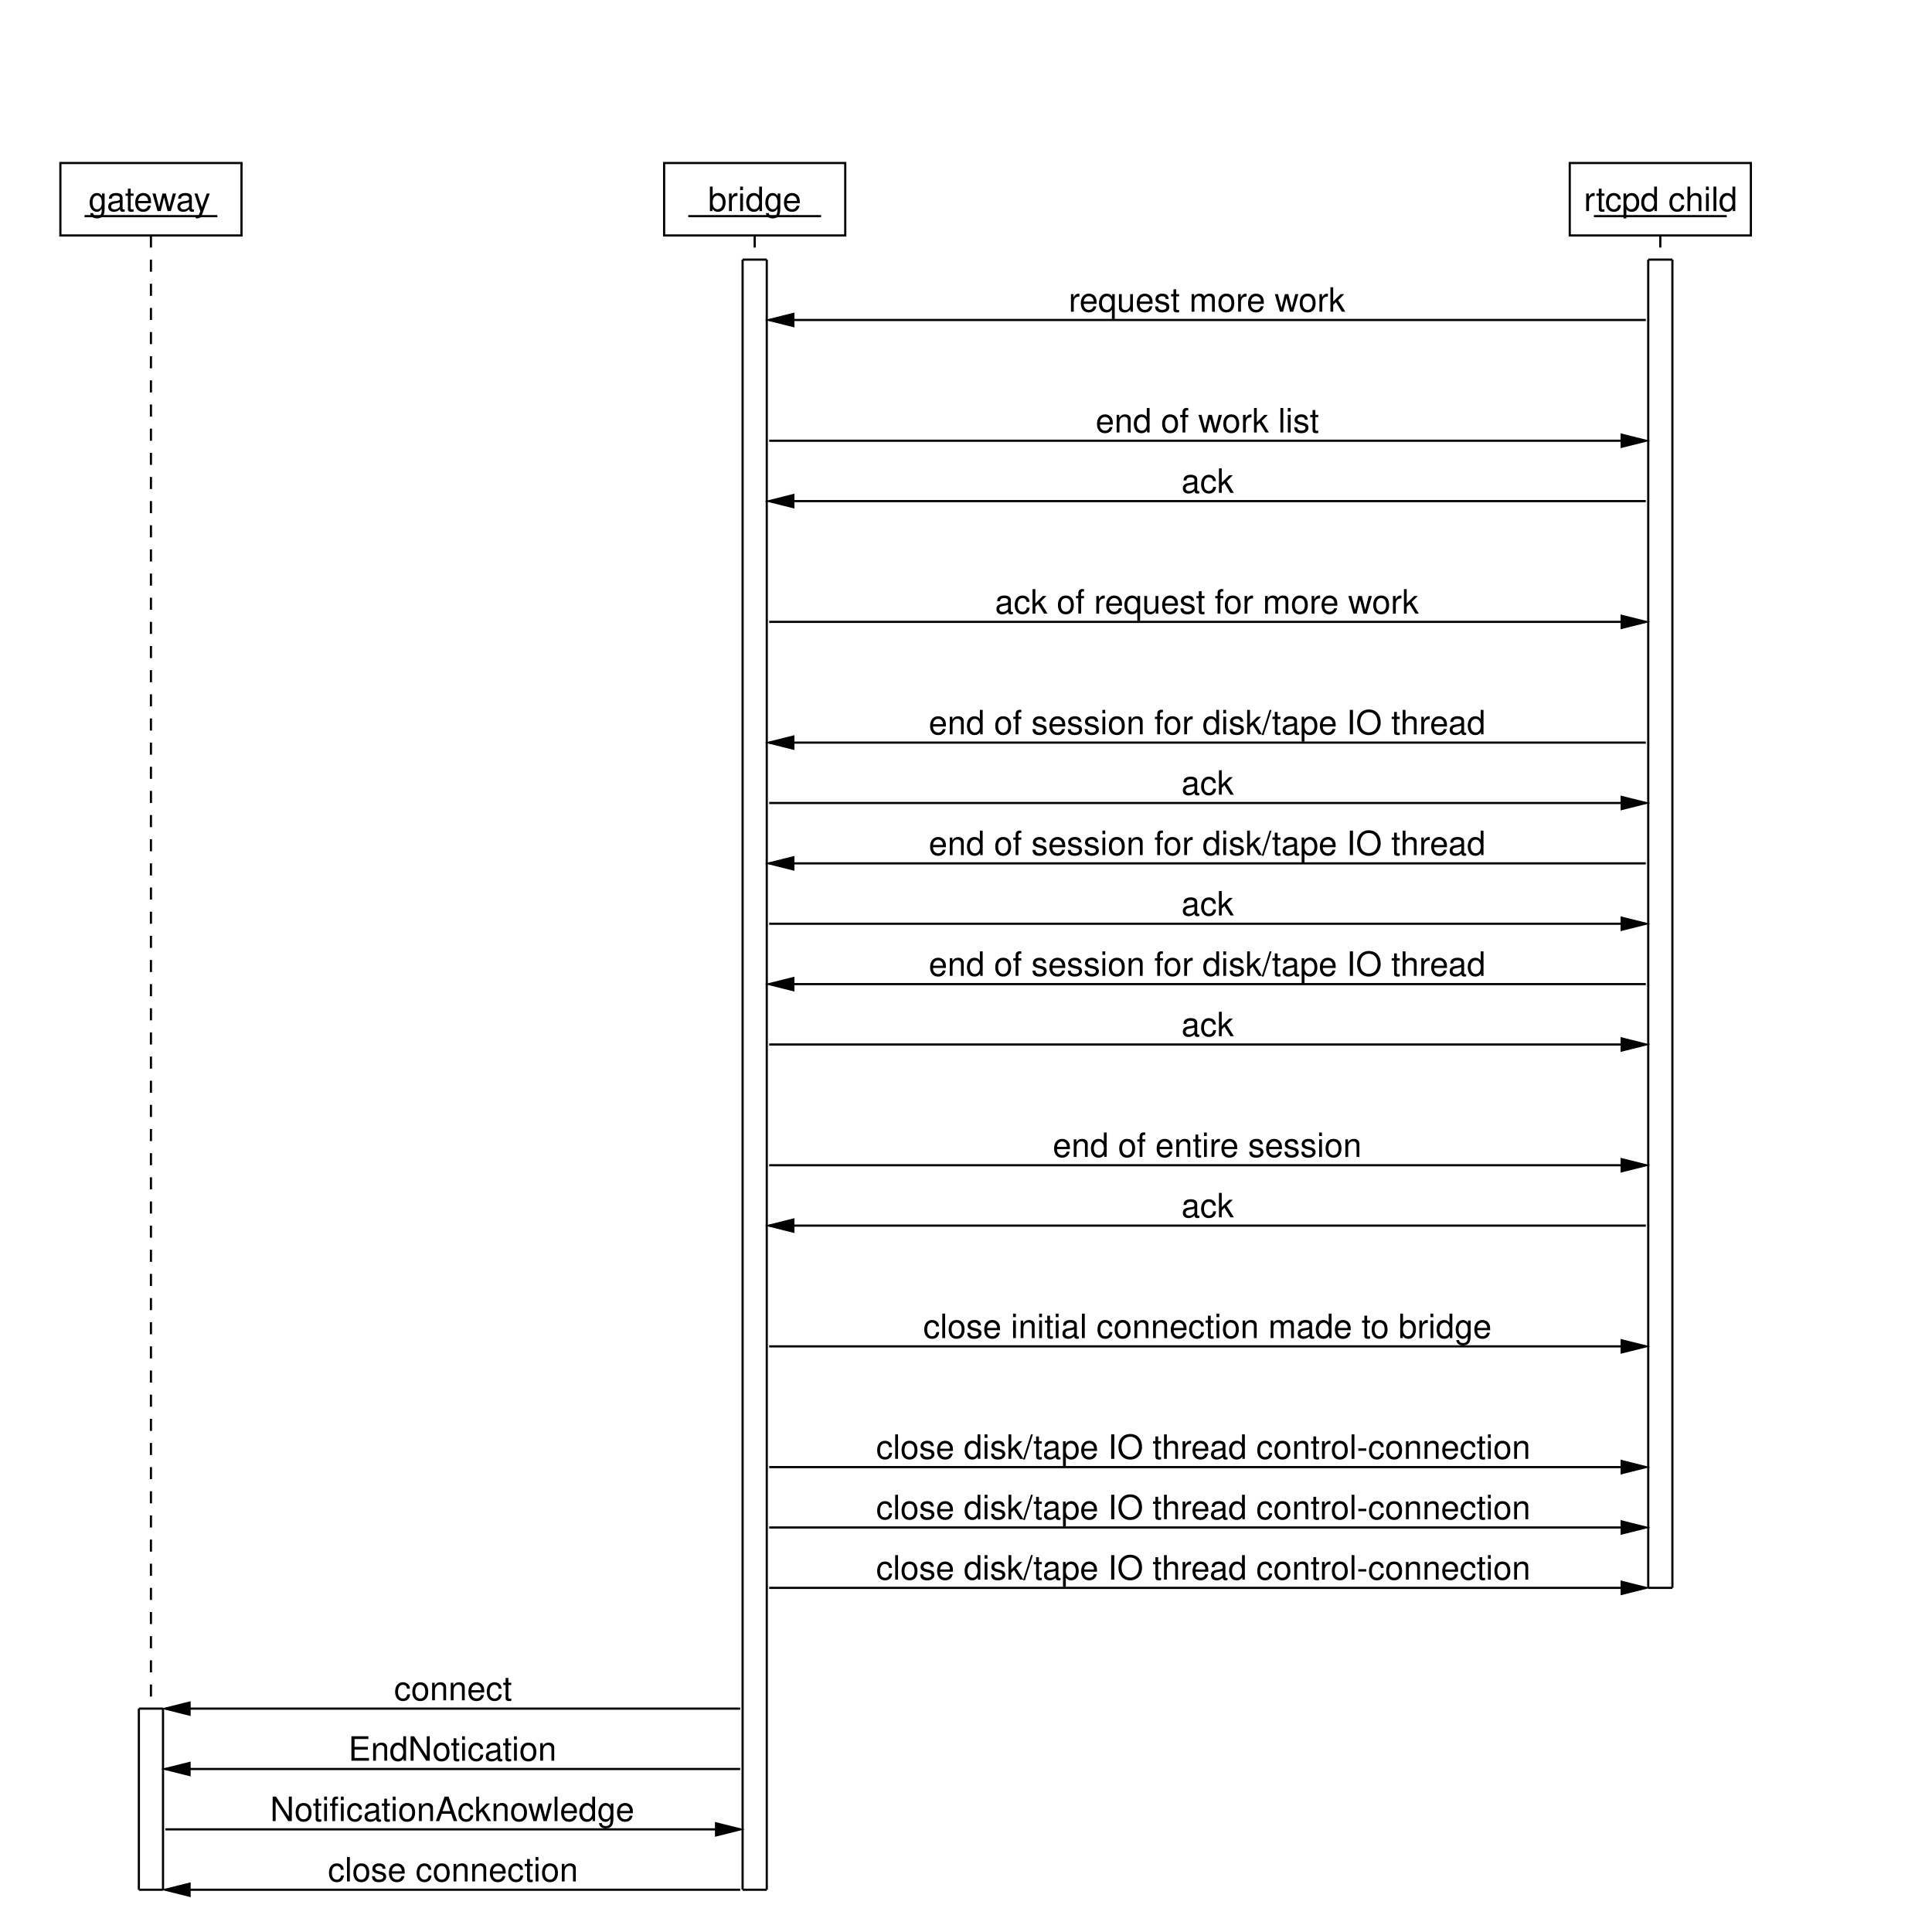
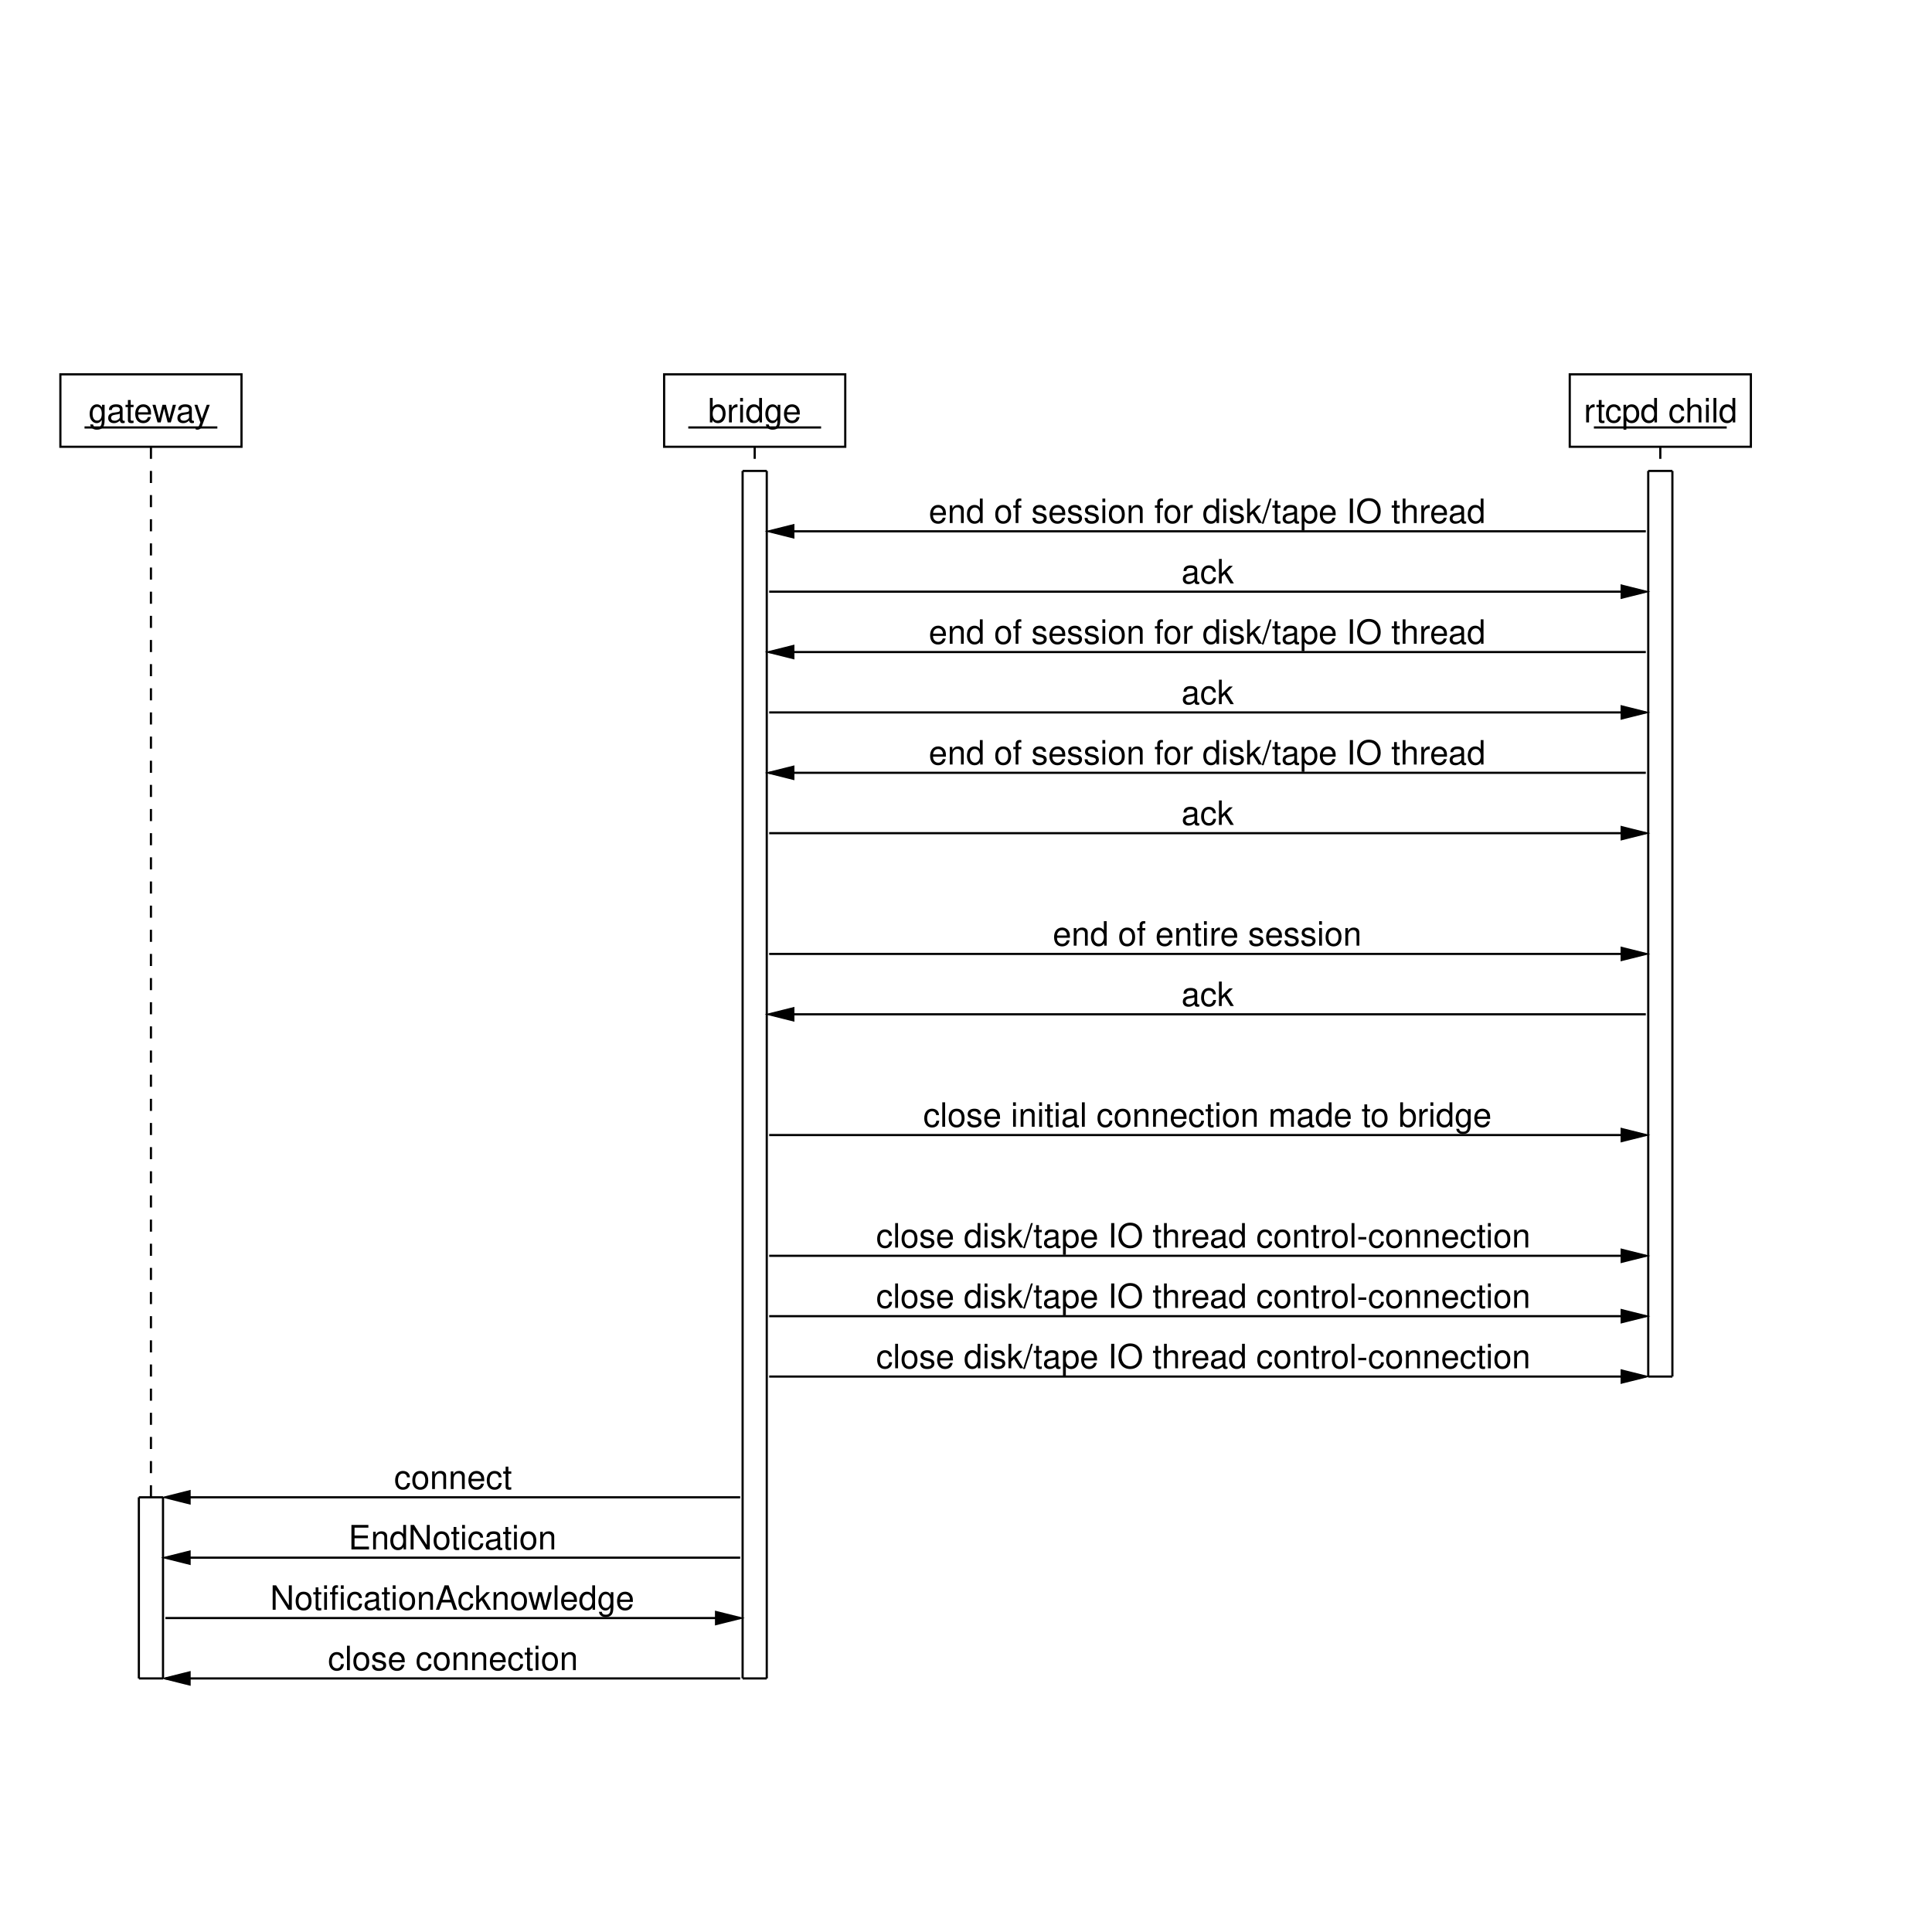
<svg xmlns="http://www.w3.org/2000/svg" version="1.1" baseProfile="full" id="body" width="8in" height="8in" viewBox="0 0 1 1" preserveAspectRatio="none">
  <rect id="background" x="0" y="0" width="1" height="1" stroke="none" fill="white" />
-   <g id="content" transform="translate(0.078125,0.021875) scale(1,-1) scale(0.125) " xml:space="preserve" stroke="black" stroke-linecap="butt" stroke-linejoin="miter" stroke-miterlimit="10.433" stroke-dasharray="none" stroke-dashoffset="0" stroke-opacity="1" fill="none" fill-rule="evenodd" fill-opacity="1" font-style="normal" font-variant="normal" font-weight="normal" font-stretch="normal" font-size-adjust="none" letter-spacing="normal" word-spacing="normal" text-anchor="start">
+   <g id="content" transform="translate(0.078125,0.13125) scale(1,-1) scale(0.125) " xml:space="preserve" stroke="black" stroke-linecap="butt" stroke-linejoin="miter" stroke-miterlimit="10.433" stroke-dasharray="none" stroke-dashoffset="0" stroke-opacity="1" fill="none" fill-rule="evenodd" fill-opacity="1" font-style="normal" font-variant="normal" font-weight="normal" font-stretch="normal" font-size-adjust="none" letter-spacing="normal" word-spacing="normal" text-anchor="start">
    <rect x="-0.375" y="-0.8" width="0.75" height="0.3" stroke-width="0.009" />
    <text transform="translate(-0.25861,-0.69903) scale(1,-1) scale(0.0069444) " font-family="Helvetica,sans-serif" font-size="20px" stroke="none" fill="black">gateway</text>
    <line x1="-0.275" y1="-0.72" x2="0.275" y2="-0.72" stroke-width="0.009" />
    <rect x="2.125" y="-0.8" width="0.75" height="0.3" stroke-width="0.009" />
    <text transform="translate(2.307,-0.69903) scale(1,-1) scale(0.0069444) " font-family="Helvetica,sans-serif" font-size="20px" stroke="none" fill="black">bridge</text>
    <line x1="2.225" y1="-0.72" x2="2.775" y2="-0.72" stroke-width="0.009" />
    <rect x="5.875" y="-0.8" width="0.75" height="0.3" stroke-width="0.009" />
    <text transform="translate(5.9335,-0.69903) scale(1,-1) scale(0.0069444) " font-family="Helvetica,sans-serif" font-size="20px" stroke="none" fill="black">rtcpd child</text>
    <line x1="5.975" y1="-0.72" x2="6.525" y2="-0.72" stroke-width="0.009" />
    <line x1="6.25" y1="-0.8" x2="6.25" y2="-0.9" stroke-width="0.009" stroke-dasharray="0.05, 0.05" />
    <line x1="6.2" y1="-0.9" x2="6.3" y2="-0.9" stroke-width="0.009" />
    <line x1="2.5" y1="-0.8" x2="2.5" y2="-0.9" stroke-width="0.009" stroke-dasharray="0.05, 0.05" />
    <line x1="2.45" y1="-0.9" x2="2.55" y2="-0.9" stroke-width="0.009" />
    <line x1="6.19" y1="-1.15" x2="2.56" y2="-1.15" stroke-width="0.009" />
    <polygon points="2.66,-1.175 2.56,-1.15 2.66,-1.125 " stroke-width="0.009" fill="black" />
-     <text transform="translate(3.8,-1.1157) scale(1,-1) scale(0.0069444) " font-family="Helvetica,sans-serif" font-size="20px" stroke="none" fill="black">request more work</text>
+     <text transform="translate(3.2208,-1.1157) scale(1,-1) scale(0.0069444) " font-family="Helvetica,sans-serif" font-size="20px" stroke="none" fill="black">end of session for disk/tape IO thread</text>
    <text transform="translate(4.3557,-1.2824) scale(1,-1) scale(0.0069444) " font-family="Helvetica,sans-serif" font-size="20px" stroke="none" fill="black"> </text>
-     <line x1="2.56" y1="-1.65" x2="6.19" y2="-1.65" stroke-width="0.009" />
-     <polygon points="6.09,-1.625 6.19,-1.65 6.09,-1.675 " stroke-width="0.009" fill="black" />
-     <text transform="translate(3.9119,-1.6157) scale(1,-1) scale(0.0069444) " font-family="Helvetica,sans-serif" font-size="20px" stroke="none" fill="black">end of work list</text>
+     <line x1="2.56" y1="-1.4" x2="6.19" y2="-1.4" stroke-width="0.009" />
+     <polygon points="6.09,-1.375 6.19,-1.4 6.09,-1.425 " stroke-width="0.009" fill="black" />
+     <text transform="translate(4.2669,-1.3657) scale(1,-1) scale(0.0069444) " font-family="Helvetica,sans-serif" font-size="20px" stroke="none" fill="black">ack</text>
+     <text transform="translate(4.3557,-1.5324) scale(1,-1) scale(0.0069444) " font-family="Helvetica,sans-serif" font-size="20px" stroke="none" fill="black"> </text>
+     <line x1="6.19" y1="-1.65" x2="2.56" y2="-1.65" stroke-width="0.009" />
+     <polygon points="2.66,-1.675 2.56,-1.65 2.66,-1.625 " stroke-width="0.009" fill="black" />
+     <text transform="translate(3.2208,-1.6157) scale(1,-1) scale(0.0069444) " font-family="Helvetica,sans-serif" font-size="20px" stroke="none" fill="black">end of session for disk/tape IO thread</text>
    <text transform="translate(4.3557,-1.7824) scale(1,-1) scale(0.0069444) " font-family="Helvetica,sans-serif" font-size="20px" stroke="none" fill="black"> </text>
-     <line x1="6.19" y1="-1.9" x2="2.56" y2="-1.9" stroke-width="0.009" />
-     <polygon points="2.66,-1.925 2.56,-1.9 2.66,-1.875 " stroke-width="0.009" fill="black" />
+     <line x1="2.56" y1="-1.9" x2="6.19" y2="-1.9" stroke-width="0.009" />
+     <polygon points="6.09,-1.875 6.19,-1.9 6.09,-1.925 " stroke-width="0.009" fill="black" />
    <text transform="translate(4.2669,-1.8657) scale(1,-1) scale(0.0069444) " font-family="Helvetica,sans-serif" font-size="20px" stroke="none" fill="black">ack</text>
    <text transform="translate(4.3557,-2.0324) scale(1,-1) scale(0.0069444) " font-family="Helvetica,sans-serif" font-size="20px" stroke="none" fill="black"> </text>
+     <line x1="6.19" y1="-2.15" x2="2.56" y2="-2.15" stroke-width="0.009" />
+     <polygon points="2.66,-2.175 2.56,-2.15 2.66,-2.125 " stroke-width="0.009" fill="black" />
+     <text transform="translate(3.2208,-2.1157) scale(1,-1) scale(0.0069444) " font-family="Helvetica,sans-serif" font-size="20px" stroke="none" fill="black">end of session for disk/tape IO thread</text>
+     <text transform="translate(4.3557,-2.2824) scale(1,-1) scale(0.0069444) " font-family="Helvetica,sans-serif" font-size="20px" stroke="none" fill="black"> </text>
    <line x1="2.56" y1="-2.4" x2="6.19" y2="-2.4" stroke-width="0.009" />
    <polygon points="6.09,-2.375 6.19,-2.4 6.09,-2.425 " stroke-width="0.009" fill="black" />
-     <text transform="translate(3.4951,-2.3657) scale(1,-1) scale(0.0069444) " font-family="Helvetica,sans-serif" font-size="20px" stroke="none" fill="black">ack of request for more work</text>
+     <text transform="translate(4.2669,-2.3657) scale(1,-1) scale(0.0069444) " font-family="Helvetica,sans-serif" font-size="20px" stroke="none" fill="black">ack</text>
    <text transform="translate(4.3557,-2.5324) scale(1,-1) scale(0.0069444) " font-family="Helvetica,sans-serif" font-size="20px" stroke="none" fill="black"> </text>
-     <line x1="6.19" y1="-2.9" x2="2.56" y2="-2.9" stroke-width="0.009" />
-     <polygon points="2.66,-2.925 2.56,-2.9 2.66,-2.875 " stroke-width="0.009" fill="black" />
-     <text transform="translate(3.2208,-2.8657) scale(1,-1) scale(0.0069444) " font-family="Helvetica,sans-serif" font-size="20px" stroke="none" fill="black">end of session for disk/tape IO thread</text>
+     <line x1="2.56" y1="-2.9" x2="6.19" y2="-2.9" stroke-width="0.009" />
+     <polygon points="6.09,-2.875 6.19,-2.9 6.09,-2.925 " stroke-width="0.009" fill="black" />
+     <text transform="translate(3.7342,-2.8657) scale(1,-1) scale(0.0069444) " font-family="Helvetica,sans-serif" font-size="20px" stroke="none" fill="black">end of entire session</text>
    <text transform="translate(4.3557,-3.0324) scale(1,-1) scale(0.0069444) " font-family="Helvetica,sans-serif" font-size="20px" stroke="none" fill="black"> </text>
-     <line x1="2.56" y1="-3.15" x2="6.19" y2="-3.15" stroke-width="0.009" />
-     <polygon points="6.09,-3.125 6.19,-3.15 6.09,-3.175 " stroke-width="0.009" fill="black" />
+     <line x1="6.19" y1="-3.15" x2="2.56" y2="-3.15" stroke-width="0.009" />
+     <polygon points="2.66,-3.175 2.56,-3.15 2.66,-3.125 " stroke-width="0.009" fill="black" />
    <text transform="translate(4.2669,-3.1157) scale(1,-1) scale(0.0069444) " font-family="Helvetica,sans-serif" font-size="20px" stroke="none" fill="black">ack</text>
    <text transform="translate(4.3557,-3.2824) scale(1,-1) scale(0.0069444) " font-family="Helvetica,sans-serif" font-size="20px" stroke="none" fill="black"> </text>
-     <line x1="6.19" y1="-3.4" x2="2.56" y2="-3.4" stroke-width="0.009" />
-     <polygon points="2.66,-3.425 2.56,-3.4 2.66,-3.375 " stroke-width="0.009" fill="black" />
-     <text transform="translate(3.2208,-3.3657) scale(1,-1) scale(0.0069444) " font-family="Helvetica,sans-serif" font-size="20px" stroke="none" fill="black">end of session for disk/tape IO thread</text>
-     <text transform="translate(4.3557,-3.5324) scale(1,-1) scale(0.0069444) " font-family="Helvetica,sans-serif" font-size="20px" stroke="none" fill="black"> </text>
    <line x1="2.56" y1="-3.65" x2="6.19" y2="-3.65" stroke-width="0.009" />
    <polygon points="6.09,-3.625 6.19,-3.65 6.09,-3.675 " stroke-width="0.009" fill="black" />
-     <text transform="translate(4.2669,-3.6157) scale(1,-1) scale(0.0069444) " font-family="Helvetica,sans-serif" font-size="20px" stroke="none" fill="black">ack</text>
+     <text transform="translate(3.1978,-3.6157) scale(1,-1) scale(0.0069444) " font-family="Helvetica,sans-serif" font-size="20px" stroke="none" fill="black">close initial connection made to bridge</text>
    <text transform="translate(4.3557,-3.7824) scale(1,-1) scale(0.0069444) " font-family="Helvetica,sans-serif" font-size="20px" stroke="none" fill="black"> </text>
-     <line x1="6.19" y1="-3.9" x2="2.56" y2="-3.9" stroke-width="0.009" />
-     <polygon points="2.66,-3.925 2.56,-3.9 2.66,-3.875 " stroke-width="0.009" fill="black" />
-     <text transform="translate(3.2208,-3.8657) scale(1,-1) scale(0.0069444) " font-family="Helvetica,sans-serif" font-size="20px" stroke="none" fill="black">end of session for disk/tape IO thread</text>
-     <text transform="translate(4.3557,-4.0324) scale(1,-1) scale(0.0069444) " font-family="Helvetica,sans-serif" font-size="20px" stroke="none" fill="black"> </text>
    <line x1="2.56" y1="-4.15" x2="6.19" y2="-4.15" stroke-width="0.009" />
    <polygon points="6.09,-4.125 6.19,-4.15 6.09,-4.175 " stroke-width="0.009" fill="black" />
-     <text transform="translate(4.2669,-4.1157) scale(1,-1) scale(0.0069444) " font-family="Helvetica,sans-serif" font-size="20px" stroke="none" fill="black">ack</text>
+     <text transform="translate(3.0028,-4.1157) scale(1,-1) scale(0.0069444) " font-family="Helvetica,sans-serif" font-size="20px" stroke="none" fill="black">close disk/tape IO thread control-connection</text>
    <text transform="translate(4.3557,-4.2824) scale(1,-1) scale(0.0069444) " font-family="Helvetica,sans-serif" font-size="20px" stroke="none" fill="black"> </text>
+     <line x1="2.56" y1="-4.4" x2="6.19" y2="-4.4" stroke-width="0.009" />
+     <polygon points="6.09,-4.375 6.19,-4.4 6.09,-4.425 " stroke-width="0.009" fill="black" />
+     <text transform="translate(3.0028,-4.3657) scale(1,-1) scale(0.0069444) " font-family="Helvetica,sans-serif" font-size="20px" stroke="none" fill="black">close disk/tape IO thread control-connection</text>
+     <text transform="translate(4.3557,-4.5324) scale(1,-1) scale(0.0069444) " font-family="Helvetica,sans-serif" font-size="20px" stroke="none" fill="black"> </text>
    <line x1="2.56" y1="-4.65" x2="6.19" y2="-4.65" stroke-width="0.009" />
    <polygon points="6.09,-4.625 6.19,-4.65 6.09,-4.675 " stroke-width="0.009" fill="black" />
-     <text transform="translate(3.7342,-4.6157) scale(1,-1) scale(0.0069444) " font-family="Helvetica,sans-serif" font-size="20px" stroke="none" fill="black">end of entire session</text>
+     <text transform="translate(3.0028,-4.6157) scale(1,-1) scale(0.0069444) " font-family="Helvetica,sans-serif" font-size="20px" stroke="none" fill="black">close disk/tape IO thread control-connection</text>
    <text transform="translate(4.3557,-4.7824) scale(1,-1) scale(0.0069444) " font-family="Helvetica,sans-serif" font-size="20px" stroke="none" fill="black"> </text>
-     <line x1="6.19" y1="-4.9" x2="2.56" y2="-4.9" stroke-width="0.009" />
-     <polygon points="2.66,-4.925 2.56,-4.9 2.66,-4.875 " stroke-width="0.009" fill="black" />
-     <text transform="translate(4.2669,-4.8657) scale(1,-1) scale(0.0069444) " font-family="Helvetica,sans-serif" font-size="20px" stroke="none" fill="black">ack</text>
-     <text transform="translate(4.3557,-5.0324) scale(1,-1) scale(0.0069444) " font-family="Helvetica,sans-serif" font-size="20px" stroke="none" fill="black"> </text>
-     <line x1="2.56" y1="-5.4" x2="6.19" y2="-5.4" stroke-width="0.009" />
-     <polygon points="6.09,-5.375 6.19,-5.4 6.09,-5.425 " stroke-width="0.009" fill="black" />
-     <text transform="translate(3.1978,-5.3657) scale(1,-1) scale(0.0069444) " font-family="Helvetica,sans-serif" font-size="20px" stroke="none" fill="black">close initial connection made to bridge</text>
-     <text transform="translate(4.3557,-5.5324) scale(1,-1) scale(0.0069444) " font-family="Helvetica,sans-serif" font-size="20px" stroke="none" fill="black"> </text>
-     <line x1="2.56" y1="-5.9" x2="6.19" y2="-5.9" stroke-width="0.009" />
-     <polygon points="6.09,-5.875 6.19,-5.9 6.09,-5.925 " stroke-width="0.009" fill="black" />
-     <text transform="translate(3.0028,-5.8657) scale(1,-1) scale(0.0069444) " font-family="Helvetica,sans-serif" font-size="20px" stroke="none" fill="black">close disk/tape IO thread control-connection</text>
-     <text transform="translate(4.3557,-6.0324) scale(1,-1) scale(0.0069444) " font-family="Helvetica,sans-serif" font-size="20px" stroke="none" fill="black"> </text>
-     <line x1="2.56" y1="-6.15" x2="6.19" y2="-6.15" stroke-width="0.009" />
-     <polygon points="6.09,-6.125 6.19,-6.15 6.09,-6.175 " stroke-width="0.009" fill="black" />
-     <text transform="translate(3.0028,-6.1157) scale(1,-1) scale(0.0069444) " font-family="Helvetica,sans-serif" font-size="20px" stroke="none" fill="black">close disk/tape IO thread control-connection</text>
-     <text transform="translate(4.3557,-6.2824) scale(1,-1) scale(0.0069444) " font-family="Helvetica,sans-serif" font-size="20px" stroke="none" fill="black"> </text>
-     <line x1="2.56" y1="-6.4" x2="6.19" y2="-6.4" stroke-width="0.009" />
-     <polygon points="6.09,-6.375 6.19,-6.4 6.09,-6.425 " stroke-width="0.009" fill="black" />
-     <text transform="translate(3.0028,-6.3657) scale(1,-1) scale(0.0069444) " font-family="Helvetica,sans-serif" font-size="20px" stroke="none" fill="black">close disk/tape IO thread control-connection</text>
-     <text transform="translate(4.3557,-6.5324) scale(1,-1) scale(0.0069444) " font-family="Helvetica,sans-serif" font-size="20px" stroke="none" fill="black"> </text>
-     <line x1="6.2" y1="-0.9" x2="6.2" y2="-6.4" stroke-width="0.009" />
-     <line x1="6.3" y1="-0.9" x2="6.3" y2="-6.4" stroke-width="0.009" />
-     <line x1="6.2" y1="-6.4" x2="6.3" y2="-6.4" stroke-width="0.009" />
-     <line x1="6.25" y1="-6.4" x2="6.25" y2="-6.4" stroke-width="0.009" stroke-dasharray="0.05, 0.05" />
-     <line x1="2.44" y1="-6.9" x2="0.06" y2="-6.9" stroke-width="0.009" />
-     <polygon points="0.16,-6.925 0.06,-6.9 0.16,-6.875 " stroke-width="0.009" fill="black" />
-     <text transform="translate(1.0068,-6.8657) scale(1,-1) scale(0.0069444) " font-family="Helvetica,sans-serif" font-size="20px" stroke="none" fill="black">connect</text>
-     <text transform="translate(1.2307,-7.0324) scale(1,-1) scale(0.0069444) " font-family="Helvetica,sans-serif" font-size="20px" stroke="none" fill="black"> </text>
-     <line x1="0" y1="-0.8" x2="0" y2="-6.9" stroke-width="0.009" stroke-dasharray="0.05, 0.05" />
-     <line x1="-0.05" y1="-6.9" x2="0.05" y2="-6.9" stroke-width="0.009" />
-     <line x1="2.44" y1="-7.15" x2="0.06" y2="-7.15" stroke-width="0.009" />
-     <polygon points="0.16,-7.175 0.06,-7.15 0.16,-7.125 " stroke-width="0.009" fill="black" />
-     <text transform="translate(0.81771,-7.1157) scale(1,-1) scale(0.0069444) " font-family="Helvetica,sans-serif" font-size="20px" stroke="none" fill="black">EndNotication</text>
-     <text transform="translate(1.2307,-7.2824) scale(1,-1) scale(0.0069444) " font-family="Helvetica,sans-serif" font-size="20px" stroke="none" fill="black"> </text>
-     <line x1="0.06" y1="-7.4" x2="2.44" y2="-7.4" stroke-width="0.009" />
-     <polygon points="2.34,-7.375 2.44,-7.4 2.34,-7.425 " stroke-width="0.009" fill="black" />
-     <text transform="translate(0.49354,-7.3657) scale(1,-1) scale(0.0069444) " font-family="Helvetica,sans-serif" font-size="20px" stroke="none" fill="black">NotificationAcknowledge</text>
-     <text transform="translate(1.2307,-7.5324) scale(1,-1) scale(0.0069444) " font-family="Helvetica,sans-serif" font-size="20px" stroke="none" fill="black"> </text>
-     <line x1="2.44" y1="-7.65" x2="0.06" y2="-7.65" stroke-width="0.009" />
-     <polygon points="0.16,-7.675 0.06,-7.65 0.16,-7.625 " stroke-width="0.009" fill="black" />
-     <text transform="translate(0.73278,-7.6157) scale(1,-1) scale(0.0069444) " font-family="Helvetica,sans-serif" font-size="20px" stroke="none" fill="black">close connection</text>
-     <text transform="translate(1.2307,-7.7824) scale(1,-1) scale(0.0069444) " font-family="Helvetica,sans-serif" font-size="20px" stroke="none" fill="black"> </text>
-     <line x1="-0.05" y1="-6.9" x2="-0.05" y2="-7.65" stroke-width="0.009" />
-     <line x1="0.05" y1="-6.9" x2="0.05" y2="-7.65" stroke-width="0.009" />
-     <line x1="-0.05" y1="-7.65" x2="0.05" y2="-7.65" stroke-width="0.009" />
-     <line x1="2.45" y1="-0.9" x2="2.45" y2="-7.65" stroke-width="0.009" />
-     <line x1="2.55" y1="-0.9" x2="2.55" y2="-7.65" stroke-width="0.009" />
-     <line x1="2.45" y1="-7.65" x2="2.55" y2="-7.65" stroke-width="0.009" />
-     <line x1="2.5" y1="-7.65" x2="2.5" y2="-7.65" stroke-width="0.009" stroke-dasharray="0.05, 0.05" />
-     <line x1="0" y1="-7.65" x2="0" y2="-7.65" stroke-width="0.009" stroke-dasharray="0.05, 0.05" />
+     <line x1="6.2" y1="-0.9" x2="6.2" y2="-4.65" stroke-width="0.009" />
+     <line x1="6.3" y1="-0.9" x2="6.3" y2="-4.65" stroke-width="0.009" />
+     <line x1="6.2" y1="-4.65" x2="6.3" y2="-4.65" stroke-width="0.009" />
+     <line x1="6.25" y1="-4.65" x2="6.25" y2="-4.65" stroke-width="0.009" stroke-dasharray="0.05, 0.05" />
+     <line x1="2.44" y1="-5.15" x2="0.06" y2="-5.15" stroke-width="0.009" />
+     <polygon points="0.16,-5.175 0.06,-5.15 0.16,-5.125 " stroke-width="0.009" fill="black" />
+     <text transform="translate(1.0068,-5.1157) scale(1,-1) scale(0.0069444) " font-family="Helvetica,sans-serif" font-size="20px" stroke="none" fill="black">connect</text>
+     <text transform="translate(1.2307,-5.2824) scale(1,-1) scale(0.0069444) " font-family="Helvetica,sans-serif" font-size="20px" stroke="none" fill="black"> </text>
+     <line x1="0" y1="-0.8" x2="0" y2="-5.15" stroke-width="0.009" stroke-dasharray="0.05, 0.05" />
+     <line x1="-0.05" y1="-5.15" x2="0.05" y2="-5.15" stroke-width="0.009" />
+     <line x1="2.44" y1="-5.4" x2="0.06" y2="-5.4" stroke-width="0.009" />
+     <polygon points="0.16,-5.425 0.06,-5.4 0.16,-5.375 " stroke-width="0.009" fill="black" />
+     <text transform="translate(0.81771,-5.3657) scale(1,-1) scale(0.0069444) " font-family="Helvetica,sans-serif" font-size="20px" stroke="none" fill="black">EndNotication</text>
+     <text transform="translate(1.2307,-5.5324) scale(1,-1) scale(0.0069444) " font-family="Helvetica,sans-serif" font-size="20px" stroke="none" fill="black"> </text>
+     <line x1="0.06" y1="-5.65" x2="2.44" y2="-5.65" stroke-width="0.009" />
+     <polygon points="2.34,-5.625 2.44,-5.65 2.34,-5.675 " stroke-width="0.009" fill="black" />
+     <text transform="translate(0.49354,-5.6157) scale(1,-1) scale(0.0069444) " font-family="Helvetica,sans-serif" font-size="20px" stroke="none" fill="black">NotificationAcknowledge</text>
+     <text transform="translate(1.2307,-5.7824) scale(1,-1) scale(0.0069444) " font-family="Helvetica,sans-serif" font-size="20px" stroke="none" fill="black"> </text>
+     <line x1="2.44" y1="-5.9" x2="0.06" y2="-5.9" stroke-width="0.009" />
+     <polygon points="0.16,-5.925 0.06,-5.9 0.16,-5.875 " stroke-width="0.009" fill="black" />
+     <text transform="translate(0.73278,-5.8657) scale(1,-1) scale(0.0069444) " font-family="Helvetica,sans-serif" font-size="20px" stroke="none" fill="black">close connection</text>
+     <text transform="translate(1.2307,-6.0324) scale(1,-1) scale(0.0069444) " font-family="Helvetica,sans-serif" font-size="20px" stroke="none" fill="black"> </text>
+     <line x1="-0.05" y1="-5.15" x2="-0.05" y2="-5.9" stroke-width="0.009" />
+     <line x1="0.05" y1="-5.15" x2="0.05" y2="-5.9" stroke-width="0.009" />
+     <line x1="-0.05" y1="-5.9" x2="0.05" y2="-5.9" stroke-width="0.009" />
+     <line x1="2.45" y1="-0.9" x2="2.45" y2="-5.9" stroke-width="0.009" />
+     <line x1="2.55" y1="-0.9" x2="2.55" y2="-5.9" stroke-width="0.009" />
+     <line x1="2.45" y1="-5.9" x2="2.55" y2="-5.9" stroke-width="0.009" />
+     <line x1="2.5" y1="-5.9" x2="2.5" y2="-5.9" stroke-width="0.009" stroke-dasharray="0.05, 0.05" />
+     <line x1="0" y1="-5.9" x2="0" y2="-5.9" stroke-width="0.009" stroke-dasharray="0.05, 0.05" />
  </g>
</svg>
